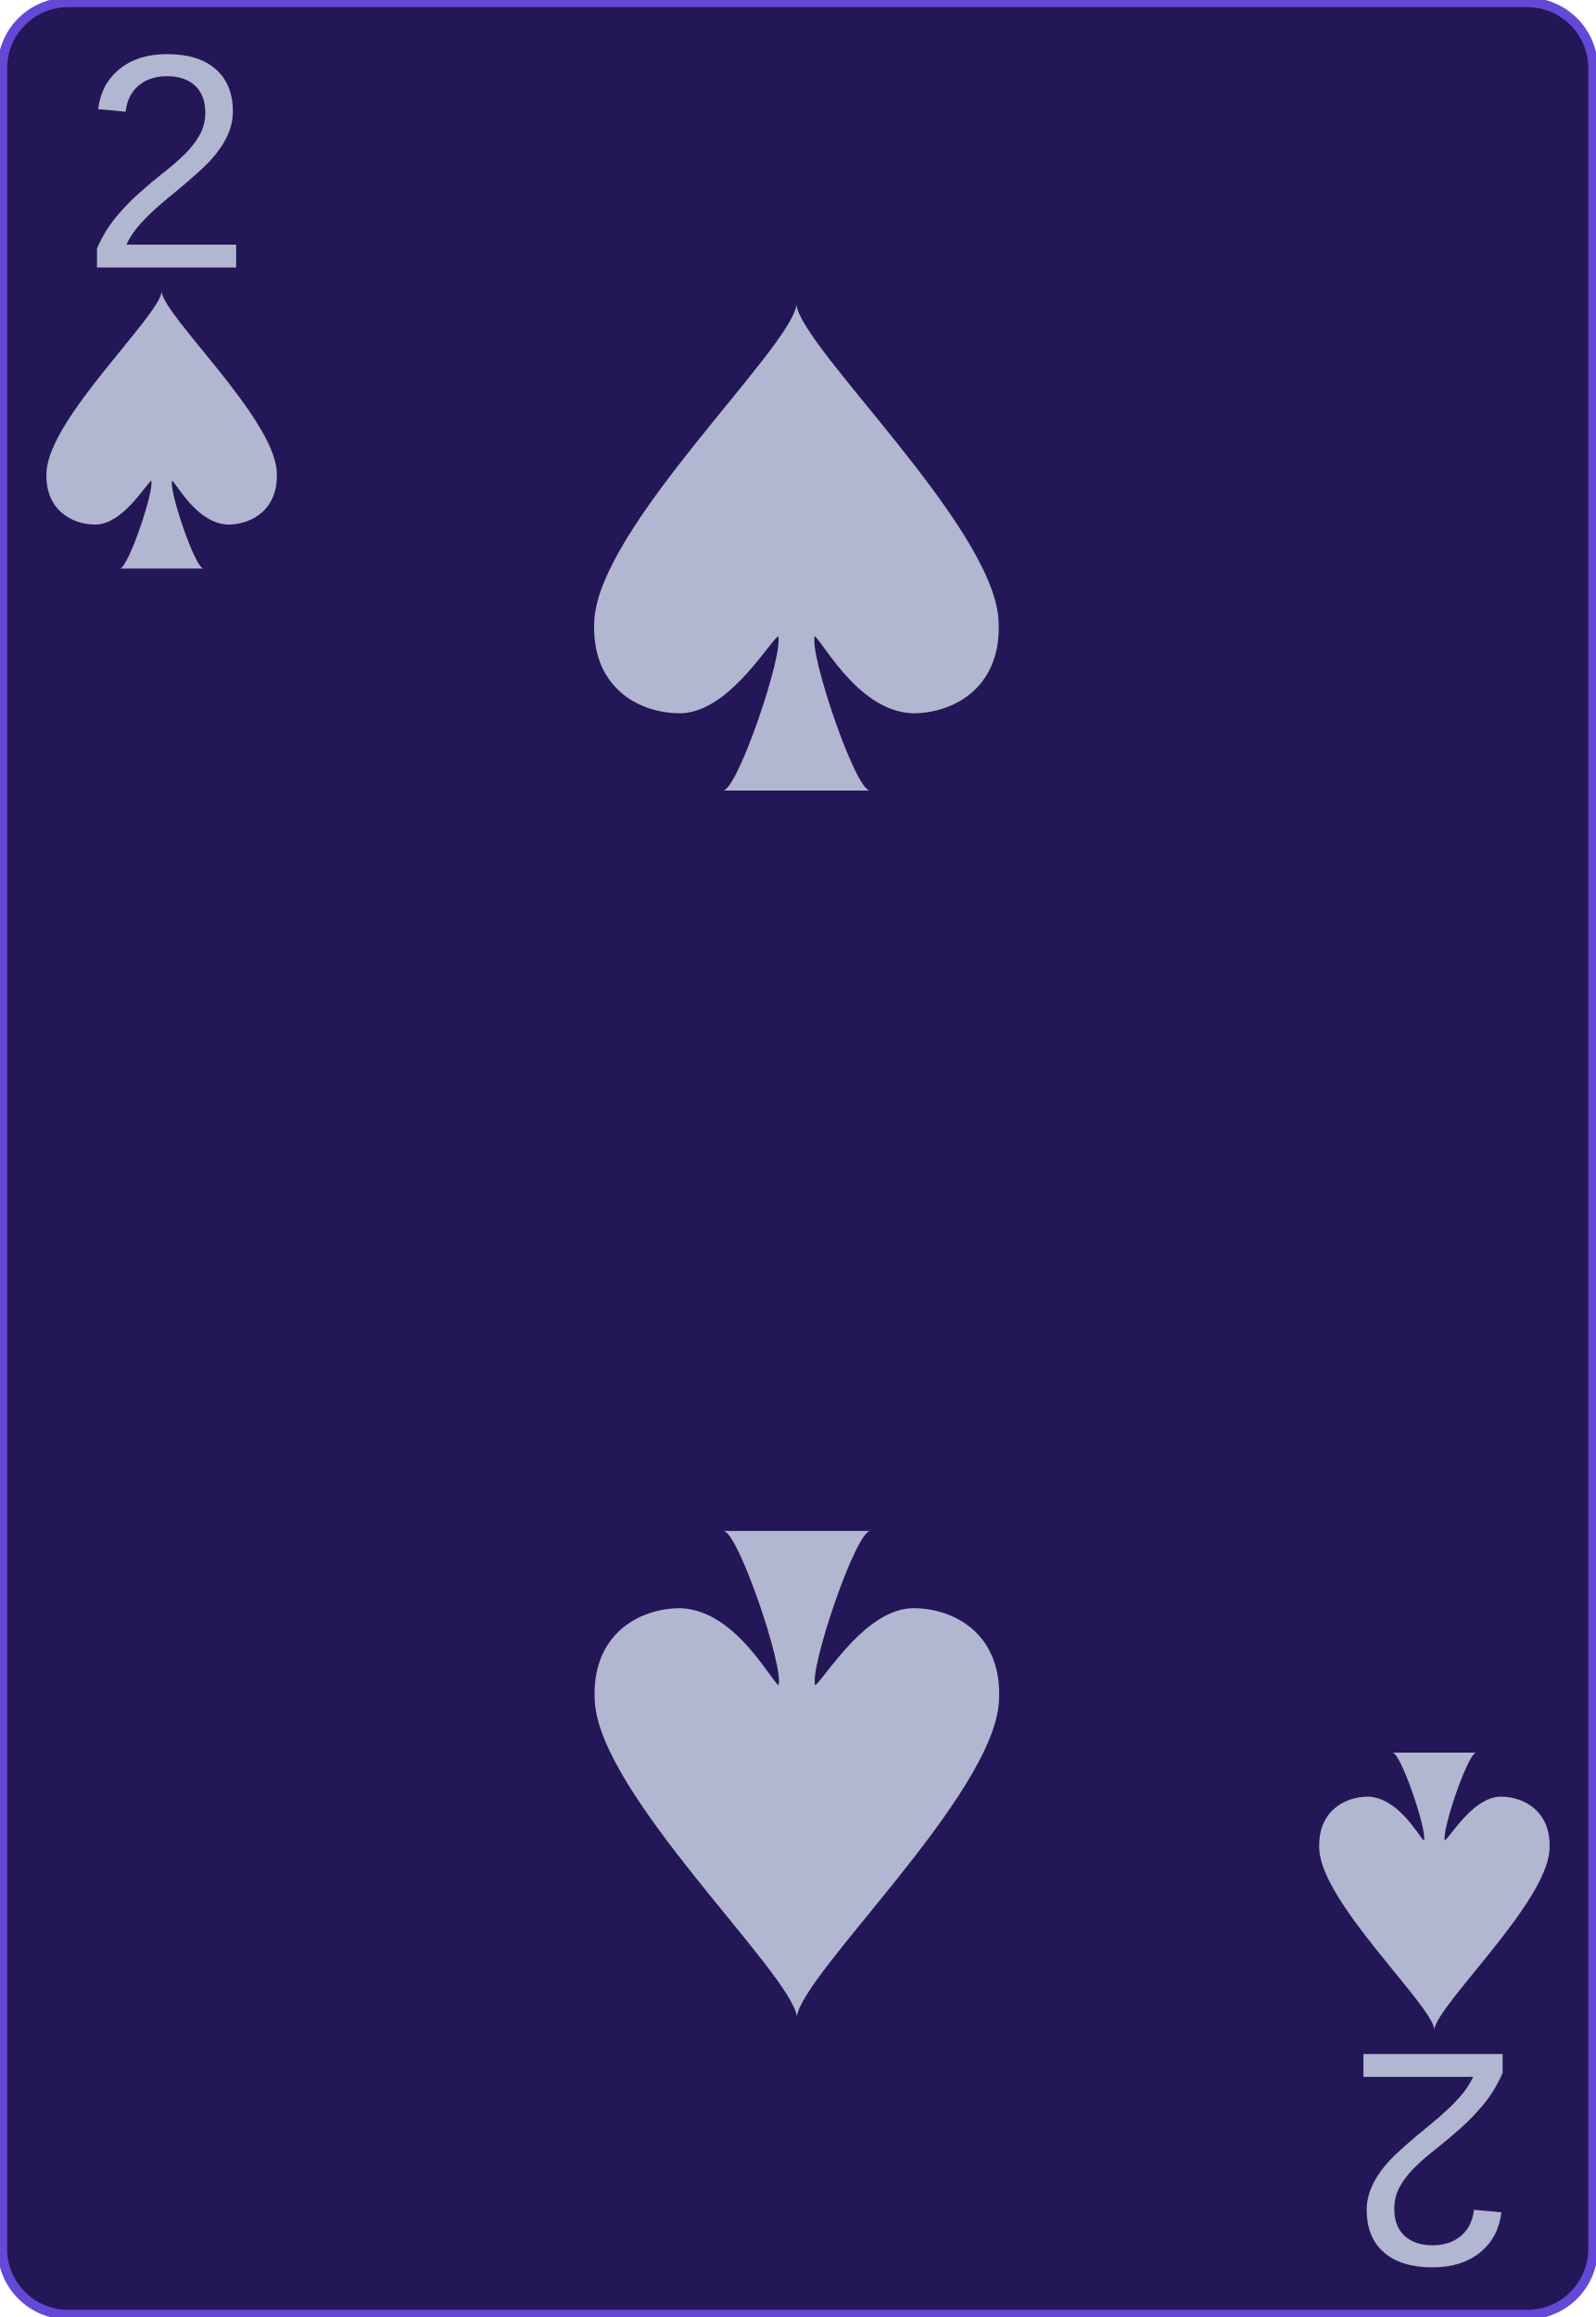
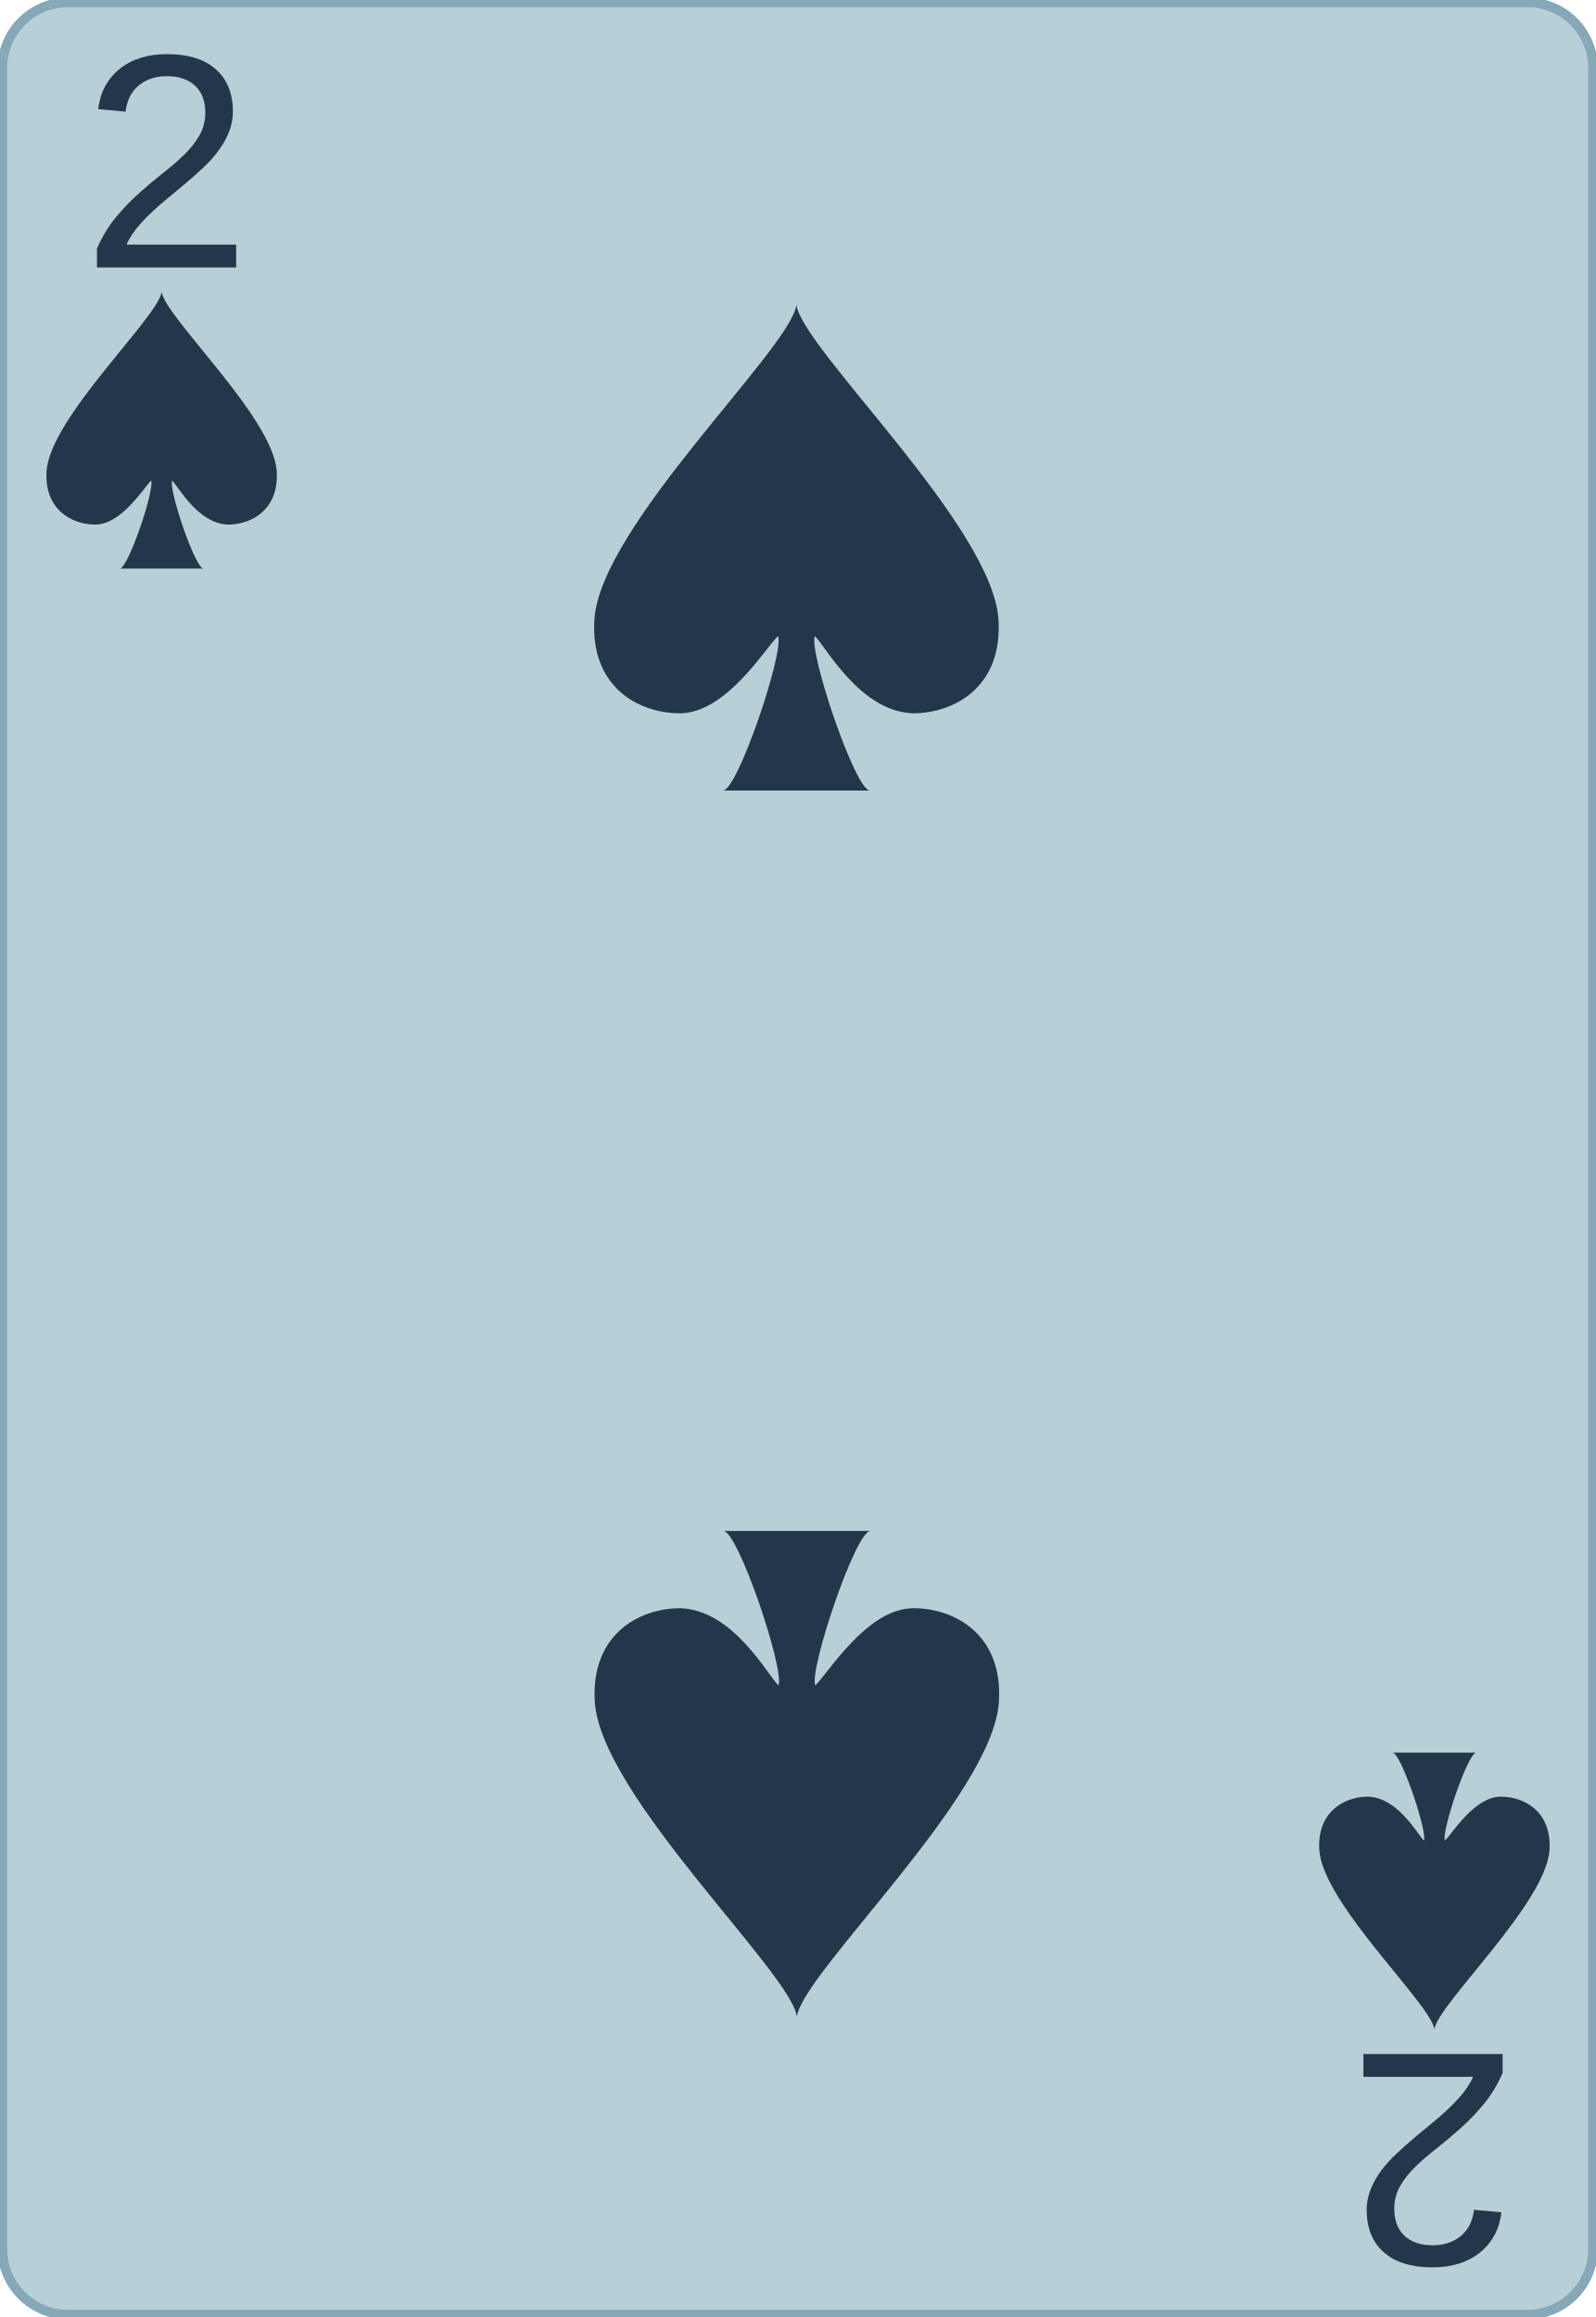
- <svg xmlns="http://www.w3.org/2000/svg" width="167.087pt" height="242.667pt" viewBox="0 0 167.087 242.667" id="svg2" version="1.1" fill="#b1b7d0">
+ <svg xmlns="http://www.w3.org/2000/svg" width="167.087pt" height="242.667pt" viewBox="0 0 167.087 242.667" id="svg2" version="1.1" fill="#22384a">
  <defs id="defs41" />
-   <g id="Layer_x0020_1" style="fill-rule:nonzero;clip-rule:nonzero;stroke:#b1b7d0;stroke-miterlimit:4;">
-     <path style="fill:#231757;stroke-width:0.5;;stroke:#6449d7;stroke-width:1;" d="M166.837,235.548c0,3.777-3.087,6.869-6.871,6.869H7.111c-3.775,0-6.861-3.092-6.861-6.869V7.12C0.25,3.343,3.336,0.25,7.111,0.25h152.855    c3.784,0,6.871,3.093,6.871,6.87v228.428z" id="path5" />
+   <g id="Layer_x0020_1" style="fill-rule:nonzero;clip-rule:nonzero;stroke:#22384a;stroke-miterlimit:4;">
+     <path style="fill:#b7d0d8;stroke-width:0.5;;stroke:#86a8b8;stroke-width:1;" d="M166.837,235.548c0,3.777-3.087,6.869-6.871,6.869H7.111c-3.775,0-6.861-3.092-6.861-6.869V7.12C0.25,3.343,3.336,0.25,7.111,0.25h152.855    c3.784,0,6.871,3.093,6.871,6.87v228.428z" id="path5" />
    <g style="stroke:none;" id="g7">
      <g id="g9">

			</g>
    </g>
    <g id="g15">

		</g>
    <g id="g19">

		</g>
    <g style="stroke:none;" id="g23">
      <g id="g25">

			</g>
    </g>
    <g style="stroke:none;" id="g31">
      <g id="g33">

			</g>
    </g>
  </g>
-   <text style="font-size:32px;font-style:normal;font-weight:normal;line-height:125%;letter-spacing:0px;word-spacing:0px;fill:#b1b7d0;fill-opacity:1;stroke:none;font-family:Bitstream Vera Sans" x="8.547" y="28.013" id="text3788" fill="#b1b7d0">
-     <tspan id="tspan3790" x="8.547" y="28.013" style="font-style:normal;font-variant:normal;font-weight:normal;font-stretch:normal;font-family:Arial;-inkscape-font-specification:Arial" fill="#b1b7d0">2</tspan>
+   <text style="font-size:32px;font-style:normal;font-weight:normal;line-height:125%;letter-spacing:0px;word-spacing:0px;fill:#22384a;fill-opacity:1;stroke:none;font-family:Bitstream Vera Sans" x="8.547" y="28.013" id="text3788" fill="#22384a">
+     <tspan id="tspan3790" x="8.547" y="28.013" style="font-style:normal;font-variant:normal;font-weight:normal;font-stretch:normal;font-family:Arial;-inkscape-font-specification:Arial" fill="#22384a">2</tspan>
  </text>
  <g transform="matrix(1.508595,0,0,1.379325,16.92904,45.0659)" id="layer1-7">
-     <path id="sl" d="M 7.989,3.103 C 7.747,-0.954 0.242,-8.59 0,-10.5 c -0.242,1.909 -7.747,9.545 -7.989,13.603 -0.169,2.868 1.695,4.057 3.39,4.057 1.835,-0.022 3.351,-2.801 3.873,-3.341 0.242,0.716 -1.603,6.682 -2.179,6.682 l 5.811,0 C 2.33,10.501 0.485,4.535 0.727,3.819 1.184,4.315 2.524,7.077 4.601,7.16 6.295,7.159 8.158,5.971 7.989,3.103 z" style="fill:#b1b7d0" />
+     <path id="sl" d="M 7.989,3.103 C 7.747,-0.954 0.242,-8.59 0,-10.5 c -0.242,1.909 -7.747,9.545 -7.989,13.603 -0.169,2.868 1.695,4.057 3.39,4.057 1.835,-0.022 3.351,-2.801 3.873,-3.341 0.242,0.716 -1.603,6.682 -2.179,6.682 l 5.811,0 C 2.33,10.501 0.485,4.535 0.727,3.819 1.184,4.315 2.524,7.077 4.601,7.16 6.295,7.159 8.158,5.971 7.989,3.103 z" style="fill:#22384a" />
  </g>
  <g transform="matrix(2.648679,0,0,2.421718,83.41089,57.36599)" id="layer1-7-88">
-     <path id="sl-4" d="M 7.989,3.103 C 7.747,-0.954 0.242,-8.59 0,-10.5 c -0.242,1.909 -7.747,9.545 -7.989,13.603 -0.169,2.868 1.695,4.057 3.39,4.057 1.835,-0.022 3.351,-2.801 3.873,-3.341 0.242,0.716 -1.603,6.682 -2.179,6.682 l 5.811,0 C 2.33,10.501 0.485,4.535 0.727,3.819 1.184,4.315 2.524,7.077 4.601,7.16 6.295,7.159 8.158,5.971 7.989,3.103 z" style="fill:#b1b7d0" />
+     <path id="sl-4" d="M 7.989,3.103 C 7.747,-0.954 0.242,-8.59 0,-10.5 c -0.242,1.909 -7.747,9.545 -7.989,13.603 -0.169,2.868 1.695,4.057 3.39,4.057 1.835,-0.022 3.351,-2.801 3.873,-3.341 0.242,0.716 -1.603,6.682 -2.179,6.682 l 5.811,0 C 2.33,10.501 0.485,4.535 0.727,3.819 1.184,4.315 2.524,7.077 4.601,7.16 6.295,7.159 8.158,5.971 7.989,3.103 z" style="fill:#22384a" />
  </g>
-   <text style="font-size:32px;font-style:normal;font-weight:normal;line-height:125%;letter-spacing:0px;word-spacing:0px;fill:#b1b7d0;fill-opacity:1;stroke:none;font-family:Bitstream Vera Sans" x="-158.978" y="-215.124" id="text3788-7" transform="scale(-1,-1)" fill="#b1b7d0">
-     <tspan id="tspan3790-6" x="-158.978" y="-215.124" style="font-style:normal;font-variant:normal;font-weight:normal;font-stretch:normal;font-family:Arial;-inkscape-font-specification:Arial" fill="#b1b7d0">2</tspan>
+   <text style="font-size:32px;font-style:normal;font-weight:normal;line-height:125%;letter-spacing:0px;word-spacing:0px;fill:#22384a;fill-opacity:1;stroke:none;font-family:Bitstream Vera Sans" x="-158.978" y="-215.124" id="text3788-7" transform="scale(-1,-1)" fill="#22384a">
+     <tspan id="tspan3790-6" x="-158.978" y="-215.124" style="font-style:normal;font-variant:normal;font-weight:normal;font-stretch:normal;font-family:Arial;-inkscape-font-specification:Arial" fill="#22384a">2</tspan>
  </text>
  <g transform="matrix(-1.508595,0,0,-1.379325,150.2251,198.0441)" id="layer1-7-3">
-     <path id="sl-1" d="M 7.989,3.103 C 7.747,-0.954 0.242,-8.59 0,-10.5 c -0.242,1.909 -7.747,9.545 -7.989,13.603 -0.169,2.868 1.695,4.057 3.39,4.057 1.835,-0.022 3.351,-2.801 3.873,-3.341 0.242,0.716 -1.603,6.682 -2.179,6.682 l 5.811,0 C 2.33,10.501 0.485,4.535 0.727,3.819 1.184,4.315 2.524,7.077 4.601,7.16 6.295,7.159 8.158,5.971 7.989,3.103 z" style="fill:#b1b7d0" />
+     <path id="sl-1" d="M 7.989,3.103 C 7.747,-0.954 0.242,-8.59 0,-10.5 c -0.242,1.909 -7.747,9.545 -7.989,13.603 -0.169,2.868 1.695,4.057 3.39,4.057 1.835,-0.022 3.351,-2.801 3.873,-3.341 0.242,0.716 -1.603,6.682 -2.179,6.682 l 5.811,0 C 2.33,10.501 0.485,4.535 0.727,3.819 1.184,4.315 2.524,7.077 4.601,7.16 6.295,7.159 8.158,5.971 7.989,3.103 z" style="fill:#22384a" />
  </g>
  <g transform="matrix(-2.648679,0,0,-2.421718,83.45613,185.7713)" id="layer1-7-88-7">
-     <path id="sl-4-5" d="M 7.989,3.103 C 7.747,-0.954 0.242,-8.59 0,-10.5 c -0.242,1.909 -7.747,9.545 -7.989,13.603 -0.169,2.868 1.695,4.057 3.39,4.057 1.835,-0.022 3.351,-2.801 3.873,-3.341 0.242,0.716 -1.603,6.682 -2.179,6.682 l 5.811,0 C 2.33,10.501 0.485,4.535 0.727,3.819 1.184,4.315 2.524,7.077 4.601,7.16 6.295,7.159 8.158,5.971 7.989,3.103 z" style="fill:#b1b7d0" />
+     <path id="sl-4-5" d="M 7.989,3.103 C 7.747,-0.954 0.242,-8.59 0,-10.5 c -0.242,1.909 -7.747,9.545 -7.989,13.603 -0.169,2.868 1.695,4.057 3.39,4.057 1.835,-0.022 3.351,-2.801 3.873,-3.341 0.242,0.716 -1.603,6.682 -2.179,6.682 l 5.811,0 C 2.33,10.501 0.485,4.535 0.727,3.819 1.184,4.315 2.524,7.077 4.601,7.16 6.295,7.159 8.158,5.971 7.989,3.103 z" style="fill:#22384a" />
  </g>
</svg>
